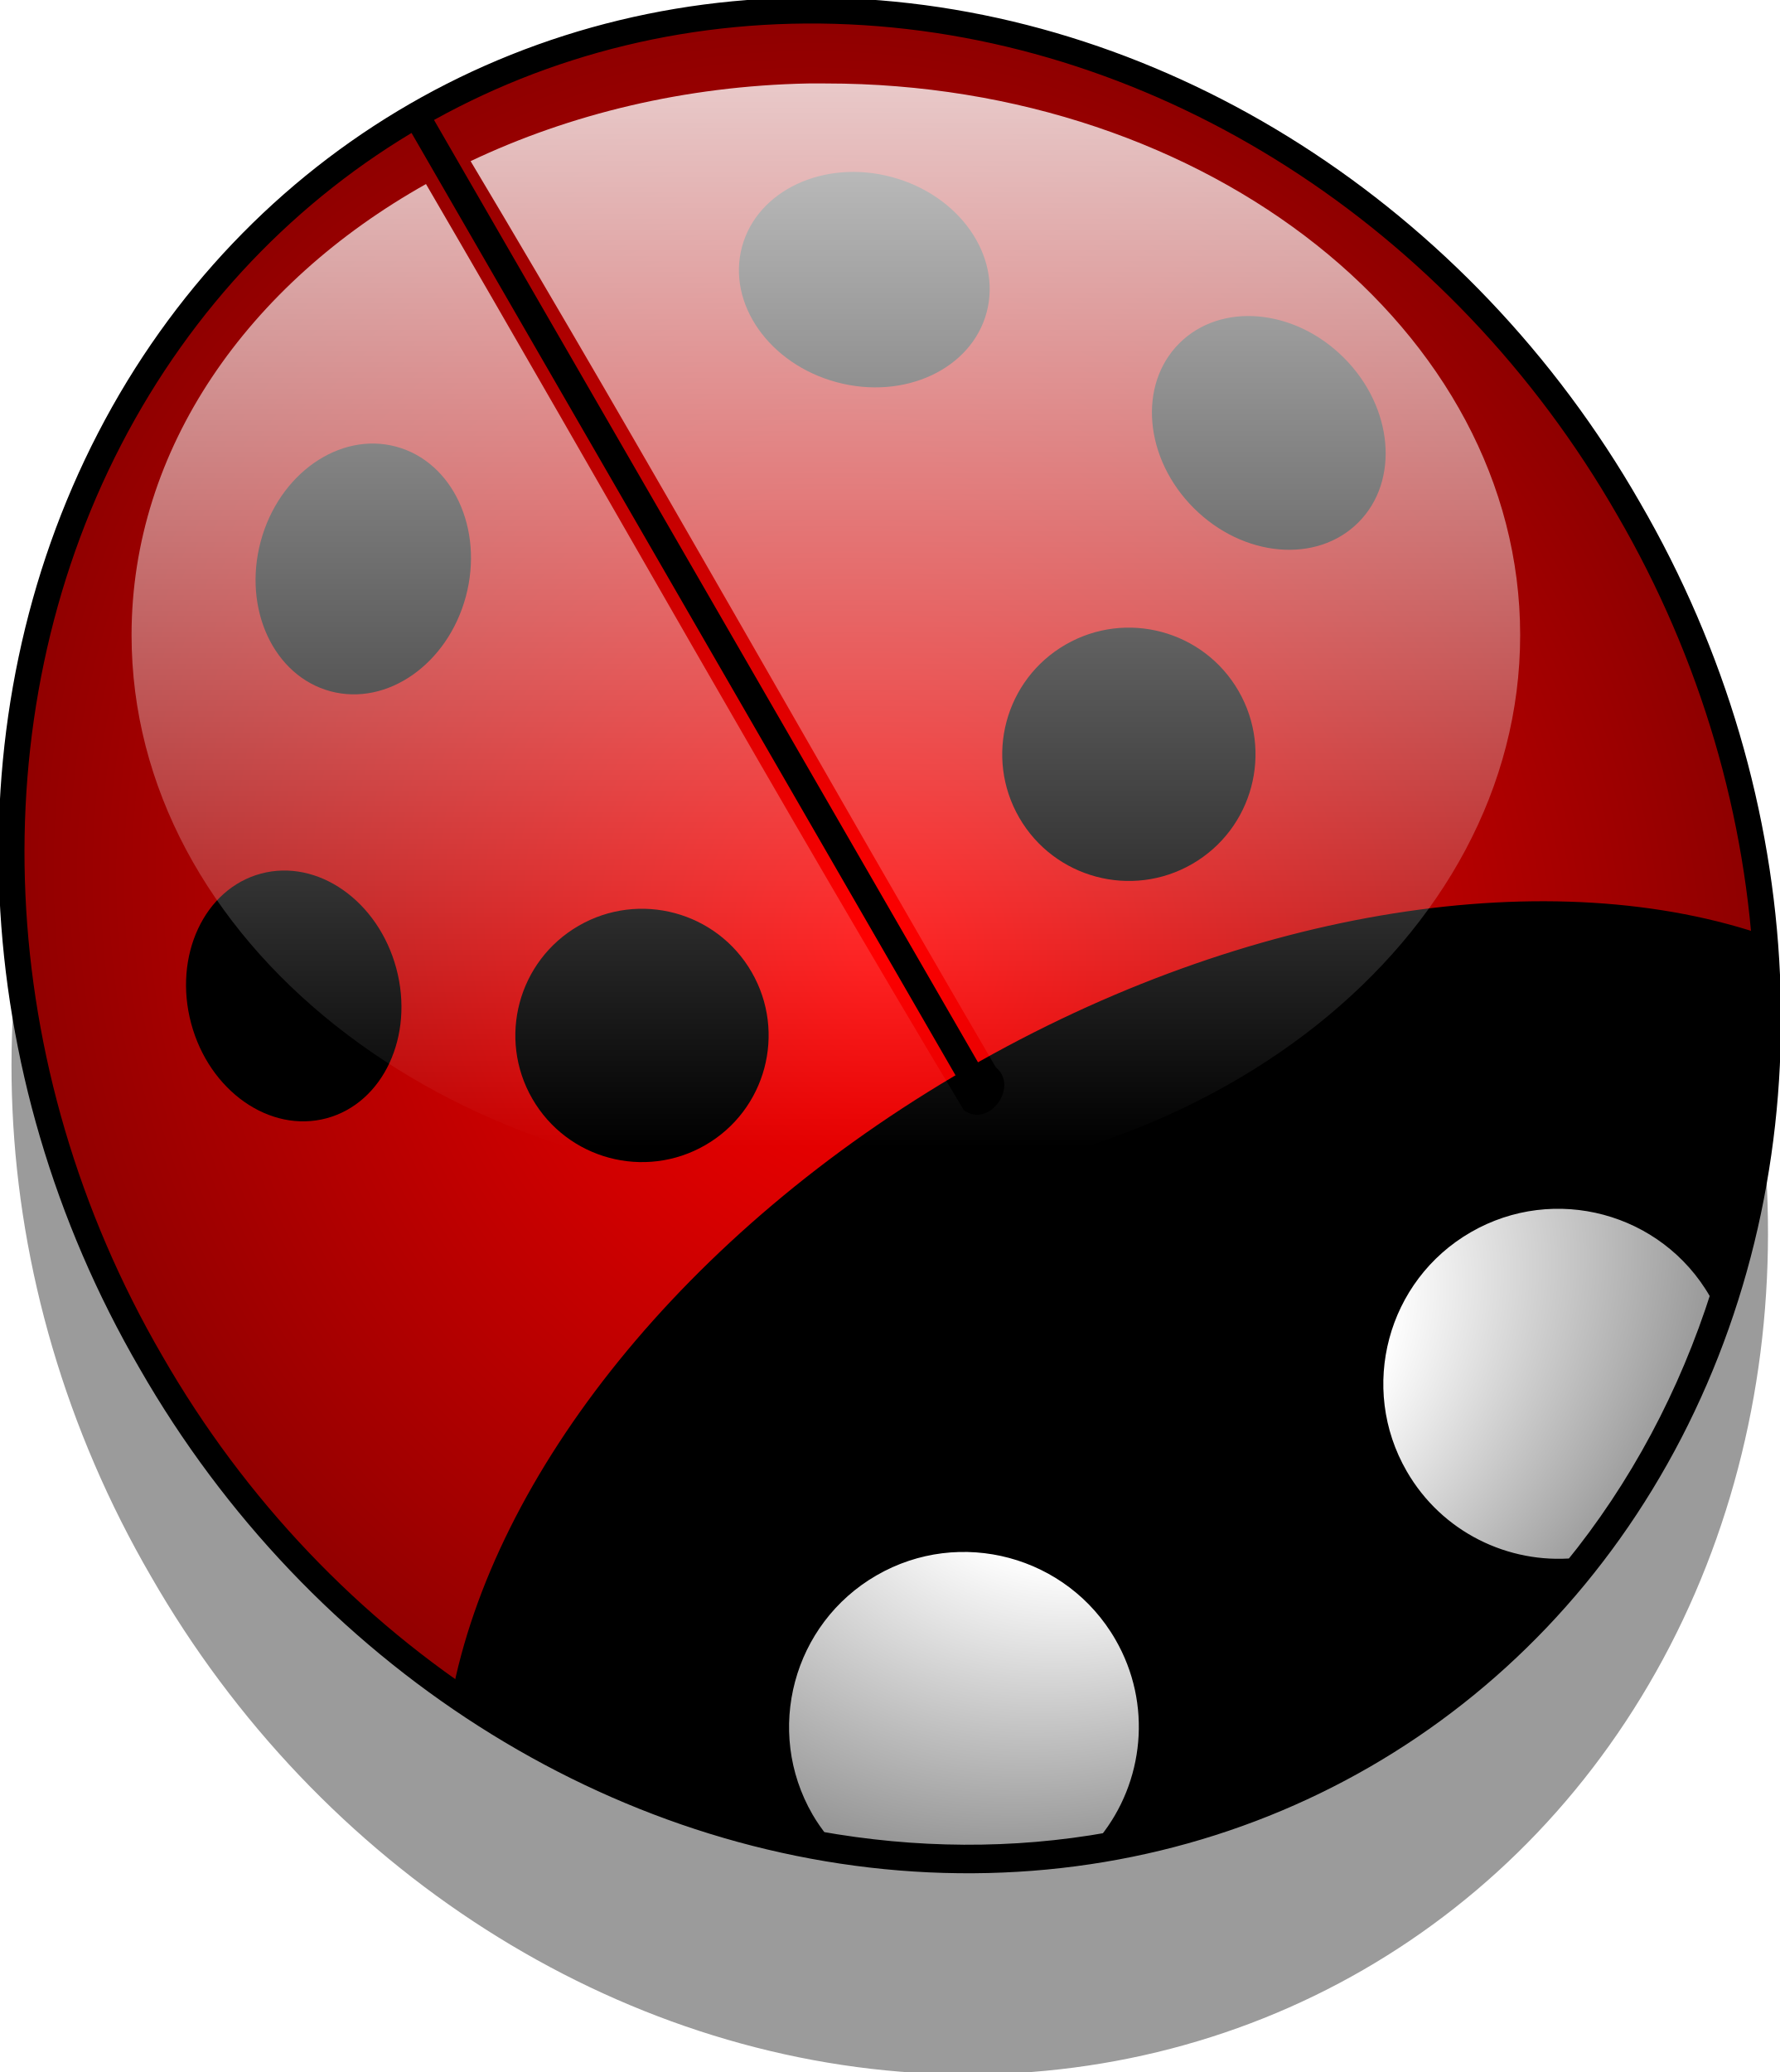
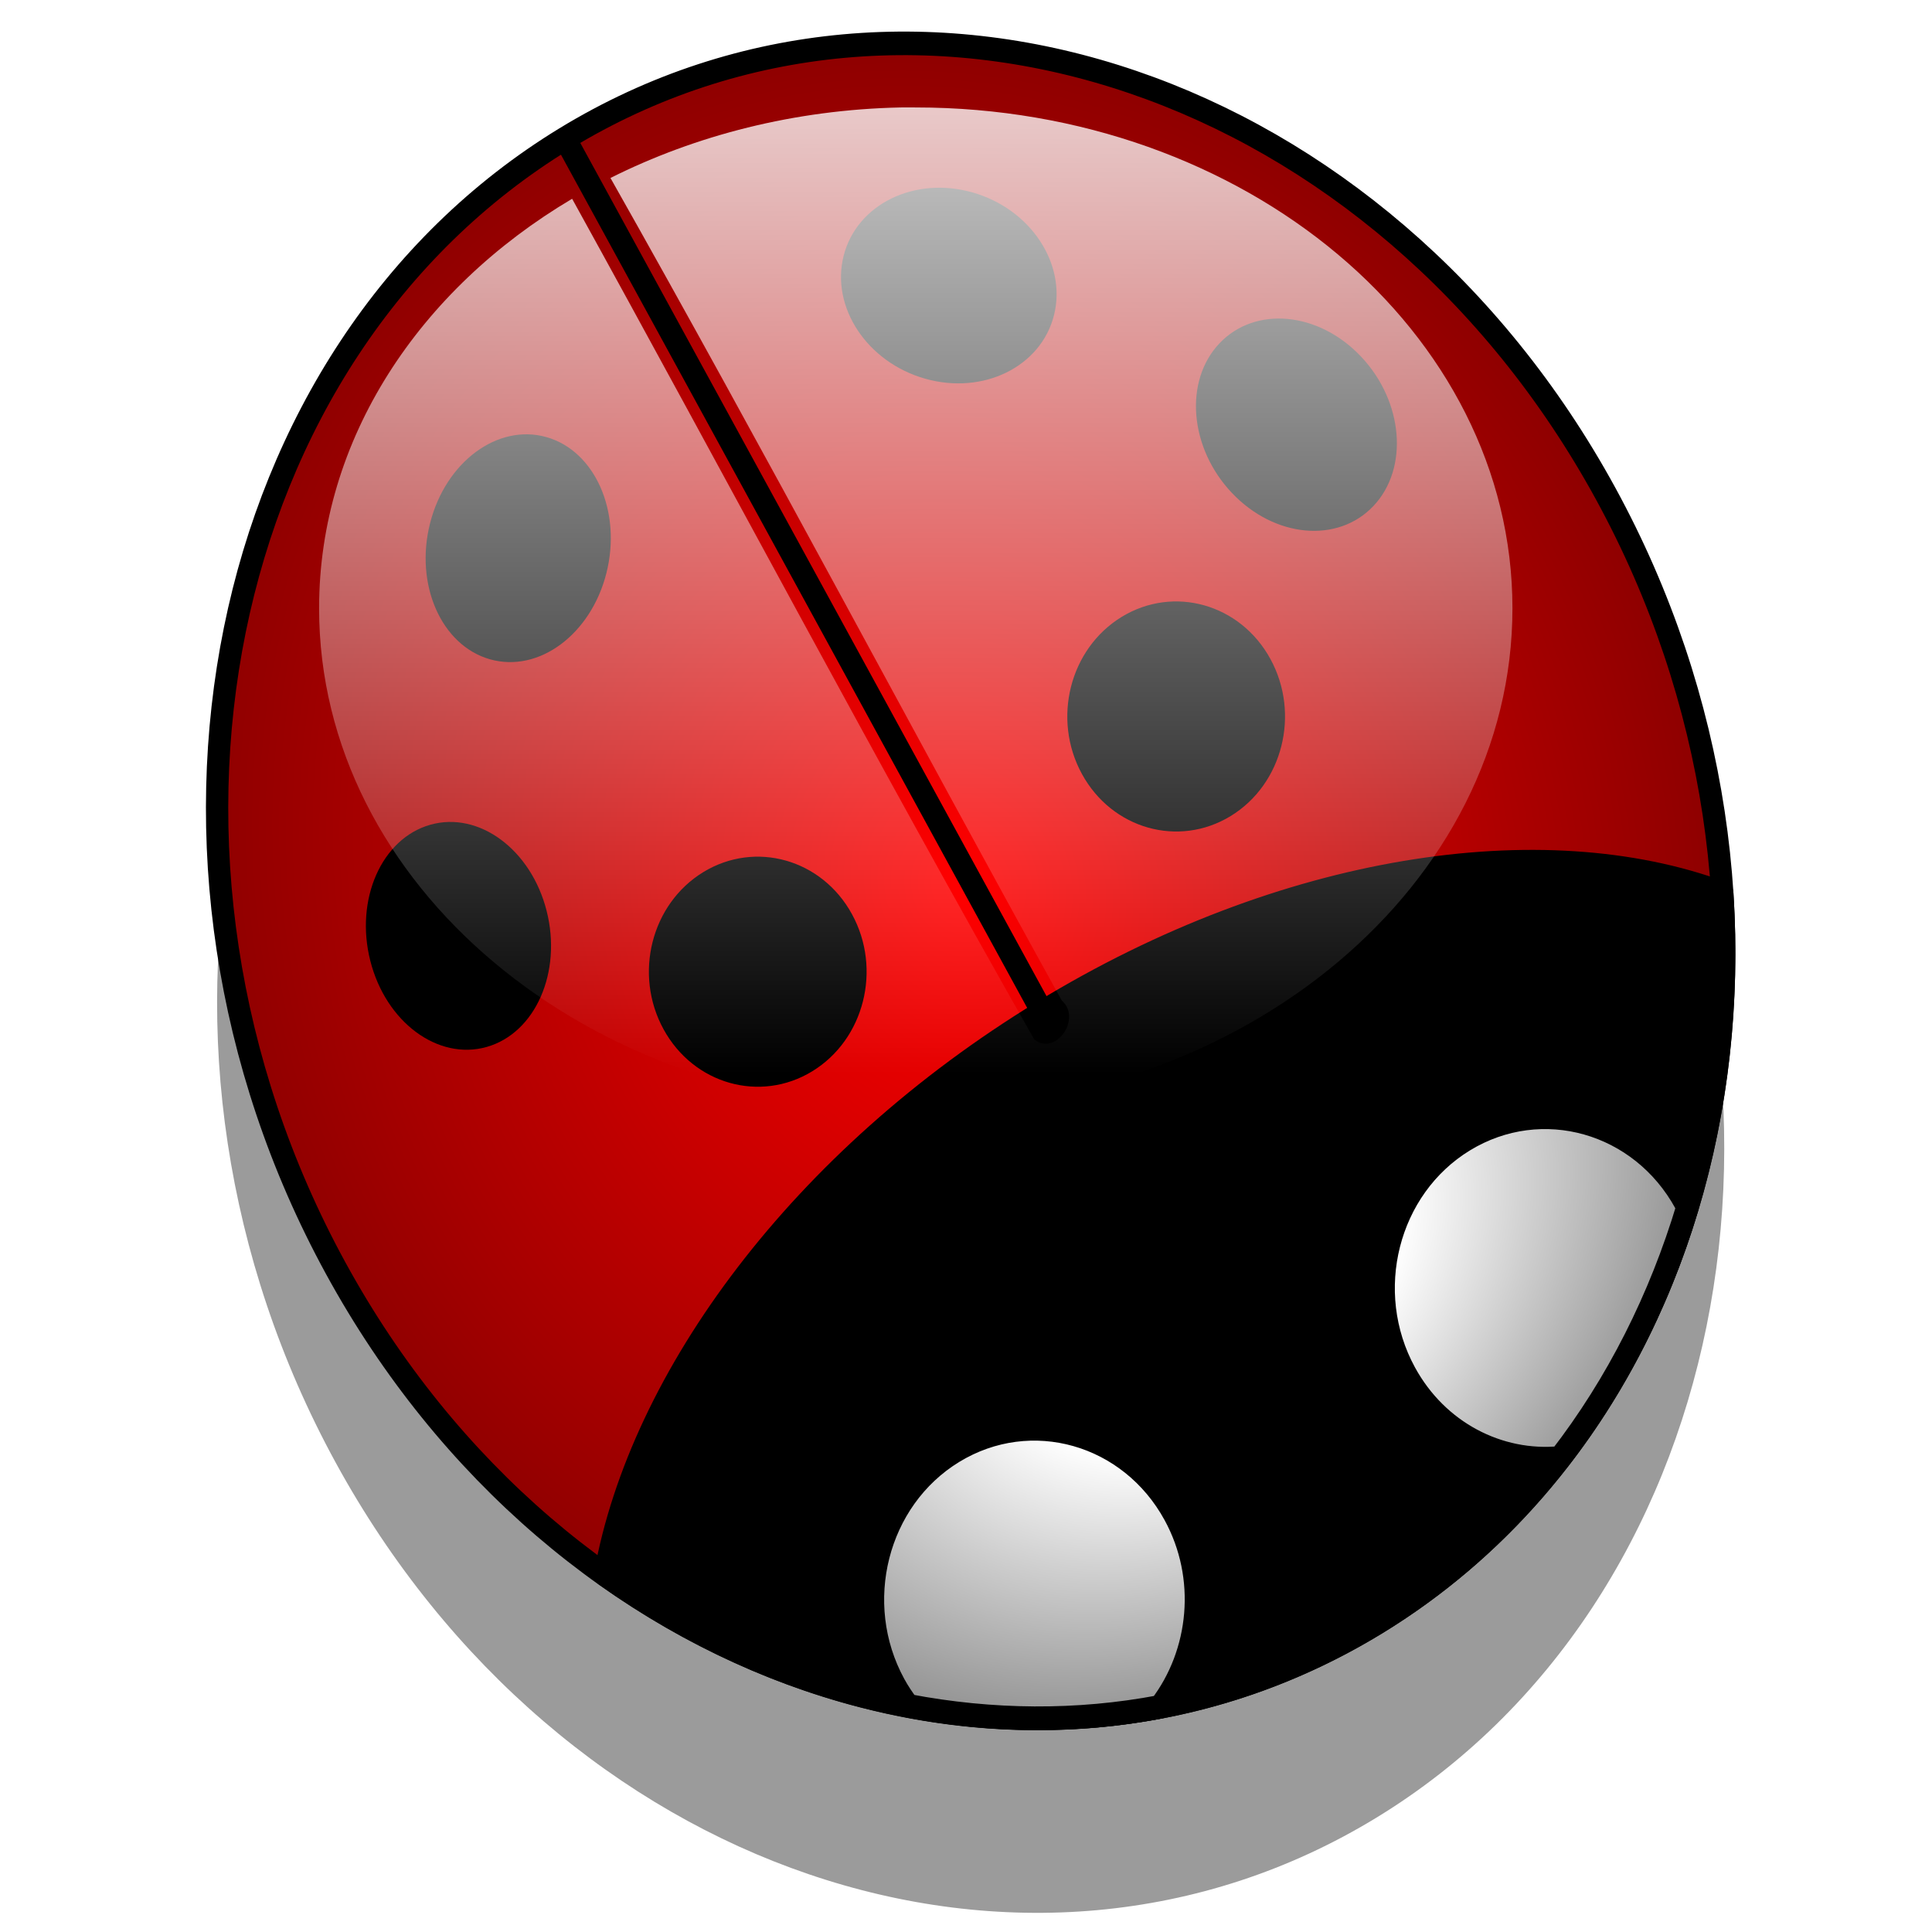
- <svg xmlns="http://www.w3.org/2000/svg" xmlns:xlink="http://www.w3.org/1999/xlink" version="1.0" width="274.249" height="319.274" id="svg2">
+ <svg xmlns="http://www.w3.org/2000/svg" xmlns:xlink="http://www.w3.org/1999/xlink" version="1.0" width="48" height="48" id="svg2">
  <defs id="defs4">
    <linearGradient id="linearGradient3271">
      <stop id="stop3273" style="stop-color:#ffffff;stop-opacity:1" offset="0" />
      <stop id="stop3289" style="stop-color:#ffffff;stop-opacity:1" offset="0.302" />
      <stop id="stop3275" style="stop-color:#4d4d4d;stop-opacity:1" offset="1" />
    </linearGradient>
    <linearGradient id="linearGradient3219">
      <stop id="stop3221" style="stop-color:#ff0000;stop-opacity:1" offset="0" />
      <stop id="stop3223" style="stop-color:#7f0000;stop-opacity:1" offset="1" />
    </linearGradient>
    <linearGradient id="linearGradient3199">
      <stop id="stop3201" style="stop-color:#ffffff;stop-opacity:1" offset="0" />
      <stop id="stop3203" style="stop-color:#ffffff;stop-opacity:0" offset="1" />
    </linearGradient>
    <linearGradient x1="423.972" y1="743.919" x2="423.972" y2="462.485" id="linearGradient3217" xlink:href="#linearGradient3199" gradientUnits="userSpaceOnUse" />
    <radialGradient cx="411.325" cy="565.319" r="104.493" fx="411.325" fy="565.319" id="radialGradient3225" xlink:href="#linearGradient3219" gradientUnits="userSpaceOnUse" gradientTransform="matrix(0,-1.239172,1.127507,1.6466265e-6,-212.9772,1086.089)" />
    <filter id="filter3267">
      <feGaussianBlur id="feGaussianBlur3269" stdDeviation="8.413" />
    </filter>
    <radialGradient cx="314.9" cy="491.28" r="83.844" fx="314.9" fy="491.28" id="radialGradient3287" xlink:href="#linearGradient3271" gradientUnits="userSpaceOnUse" gradientTransform="matrix(0.5904021,1.022606,-1.374039,0.7933017,843.2623,-174.7633)" />
    <linearGradient x1="423.972" y1="743.919" x2="423.972" y2="462.485" id="linearGradient3308" xlink:href="#linearGradient3199" gradientUnits="userSpaceOnUse" gradientTransform="matrix(0.9735216,0,0,-0.7064636,-100.7462,822.896)" />
    <linearGradient x1="423.972" y1="743.919" x2="423.972" y2="462.485" id="linearGradient3315" xlink:href="#linearGradient3199" gradientUnits="userSpaceOnUse" gradientTransform="matrix(0.8430944,-0.4867608,-0.3532318,-0.6118154,130.0535,983.77)" />
    <linearGradient x1="311" y1="313.362" x2="311" y2="521.443" id="linearGradient3327" xlink:href="#linearGradient3199" gradientUnits="userSpaceOnUse" gradientTransform="translate(2,-16)" />
    <linearGradient x1="311" y1="313.362" x2="311" y2="521.443" id="linearGradient3346" xlink:href="#linearGradient3199" gradientUnits="userSpaceOnUse" gradientTransform="translate(2,-16)" />
  </defs>
-   <g transform="translate(-177.7246,-328.514)" id="layer1">
-     <path d="M 528.798,576.444 A 102.927,113.943 0 1 1 322.945,576.444 A 102.927,113.943 0 1 1 528.798,576.444 z" transform="matrix(1.10629,-0.6387167,0.6384611,1.105847,-524.3277,140.2032)" id="path3348" style="opacity:1;fill:#000000;fill-opacity:0.392;fill-rule:nonzero;stroke:none;stroke-width:3.132;stroke-linecap:round;stroke-linejoin:round;stroke-miterlimit:4;stroke-dasharray:none;stroke-opacity:1" />
-     <path d="M 528.798,576.444 A 102.927,113.943 0 1 1 322.945,576.444 A 102.927,113.943 0 1 1 528.798,576.444 z" transform="matrix(1.10629,-0.6387167,0.6384611,1.105847,-524.3277,107.2032)" id="path2383" style="opacity:1;fill:url(#radialGradient3225);fill-opacity:1;fill-rule:nonzero;stroke:#000000;stroke-width:3.132;stroke-linecap:round;stroke-linejoin:round;stroke-miterlimit:4;stroke-dasharray:none;stroke-opacity:1" />
+   <g transform="matrix(0.138543,0,0,0.1463794,-19.50365,-47.30073)" id="layer1">
+     <path d="M 528.798,576.444 C 528.798,639.373 482.716,690.387 425.871,690.387 C 369.026,690.387 322.945,639.373 322.945,576.444 C 322.945,513.515 369.026,462.5 425.871,462.5 C 482.716,462.5 528.798,513.515 528.798,576.444 z" transform="matrix(1.10629,-0.6387167,0.6384611,1.105847,-524.3277,140.2032)" id="path3348" style="opacity:1;fill:#000000;fill-opacity:0.392;fill-rule:nonzero;stroke:none;stroke-width:3.132;stroke-linecap:round;stroke-linejoin:round;stroke-miterlimit:4;stroke-dasharray:none;stroke-opacity:1" />
+     <path d="M 528.798,576.444 C 528.798,639.373 482.716,690.387 425.871,690.387 C 369.026,690.387 322.945,639.373 322.945,576.444 C 322.945,513.515 369.026,462.5 425.871,462.5 C 482.716,462.5 528.798,513.515 528.798,576.444 z" transform="matrix(1.10629,-0.6387167,0.6384611,1.105847,-524.3277,107.2032)" id="path2383" style="opacity:1;fill:url(#radialGradient3225);fill-opacity:1;fill-rule:nonzero;stroke:#000000;stroke-width:3.132;stroke-linecap:round;stroke-linejoin:round;stroke-miterlimit:4;stroke-dasharray:none;stroke-opacity:1" />
    <path d="M 327.705,494.932 C 284.445,519.908 255.611,556.871 249.278,590.405 C 291.262,618.614 344.343,623.637 387.595,598.665 C 430.848,573.693 453.065,525.198 449.627,474.733 C 417.419,463.45 370.965,469.955 327.705,494.932 z" id="path2390" style="opacity:1;fill:#000000;fill-opacity:1;fill-rule:nonzero;stroke:#000000;stroke-width:4;stroke-linecap:round;stroke-linejoin:round;stroke-miterlimit:4;stroke-dasharray:none;stroke-opacity:1" />
    <path d="M 242.413,347.192 L 328.342,496.027" id="path2397" style="fill:none;fill-opacity:0.75;fill-rule:evenodd;stroke:#000000;stroke-width:4;stroke-linecap:round;stroke-linejoin:miter;stroke-miterlimit:4;stroke-dasharray:none;stroke-opacity:1" />
-     <path d="M 253.068,432.913 A 23.292,23.292 0 1 1 206.483,432.913 A 23.292,23.292 0 1 1 253.068,432.913 z" transform="matrix(0.4968859,-0.4968858,0.5924408,0.5924408,2.614281,252.9177)" id="path3173" style="opacity:1;fill:#000000;fill-opacity:1;fill-rule:nonzero;stroke:none;stroke-width:4;stroke-linecap:round;stroke-linejoin:round;stroke-miterlimit:4;stroke-dasharray:none;stroke-opacity:1" />
-     <path d="M 253.068,432.913 A 23.292,23.292 0 1 1 206.483,432.913 A 23.292,23.292 0 1 1 253.068,432.913 z" transform="matrix(0.1818728,-0.6787586,0.8092892,0.2168484,-81.21751,433.6904)" id="path3175" style="opacity:1;fill:#000000;fill-opacity:1;fill-rule:nonzero;stroke:none;stroke-width:4;stroke-linecap:round;stroke-linejoin:round;stroke-miterlimit:4;stroke-dasharray:none;stroke-opacity:1" />
-     <path d="M 253.068,432.913 A 23.292,23.292 0 1 1 206.483,432.913 A 23.292,23.292 0 1 1 253.068,432.913 z" transform="matrix(0.7255888,-0.4189189,0.4189189,0.7255888,3.619108,226.884)" id="path3177" style="opacity:1;fill:#000000;fill-opacity:1;fill-rule:nonzero;stroke:none;stroke-width:4;stroke-linecap:round;stroke-linejoin:round;stroke-miterlimit:4;stroke-dasharray:none;stroke-opacity:1" />
-     <path d="M 253.068,432.913 A 23.292,23.292 0 1 1 206.483,432.913 A 23.292,23.292 0 1 1 253.068,432.913 z" transform="matrix(-0.6787587,0.1818729,0.2168484,0.8092892,285.079,89.8366)" id="path3179" style="opacity:1;fill:#000000;fill-opacity:1;fill-rule:nonzero;stroke:none;stroke-width:4;stroke-linecap:round;stroke-linejoin:round;stroke-miterlimit:4;stroke-dasharray:none;stroke-opacity:1" />
-     <path d="M 253.068,432.913 A 23.292,23.292 0 1 1 206.483,432.913 A 23.292,23.292 0 1 1 253.068,432.913 z" transform="matrix(-0.6787586,-0.1818728,-0.2168484,0.8092892,483.5487,107.6225)" id="path3181" style="opacity:1;fill:#000000;fill-opacity:1;fill-rule:nonzero;stroke:none;stroke-width:4;stroke-linecap:round;stroke-linejoin:round;stroke-miterlimit:4;stroke-dasharray:none;stroke-opacity:1" />
-     <path d="M 253.068,432.913 A 23.292,23.292 0 1 1 206.483,432.913 A 23.292,23.292 0 1 1 253.068,432.913 z" transform="matrix(-0.7255888,0.4189189,0.4189189,0.7255888,262.0308,77.68999)" id="path3183" style="opacity:1;fill:#000000;fill-opacity:1;fill-rule:nonzero;stroke:none;stroke-width:4;stroke-linecap:round;stroke-linejoin:round;stroke-miterlimit:4;stroke-dasharray:none;stroke-opacity:1" />
+     <path d="M 253.068,432.913 C 253.073,445.781 242.643,456.215 229.775,456.215 C 216.908,456.215 206.478,445.781 206.483,432.913 C 206.478,420.045 216.908,409.611 229.775,409.611 C 242.643,409.611 253.073,420.045 253.068,432.913 L 253.068,432.913 z" transform="matrix(0.4968859,-0.4968858,0.5924408,0.5924408,2.614281,252.9177)" id="path3173" style="opacity:1;fill:#000000;fill-opacity:1;fill-rule:nonzero;stroke:none;stroke-width:4;stroke-linecap:round;stroke-linejoin:round;stroke-miterlimit:4;stroke-dasharray:none;stroke-opacity:1" />
+     <path d="M 253.068,432.913 C 253.073,445.781 242.643,456.215 229.775,456.215 C 216.908,456.215 206.478,445.781 206.483,432.913 C 206.478,420.045 216.908,409.611 229.775,409.611 C 242.643,409.611 253.073,420.045 253.068,432.913 L 253.068,432.913 z" transform="matrix(0.1818728,-0.6787586,0.8092892,0.2168484,-81.21751,433.6904)" id="path3175" style="opacity:1;fill:#000000;fill-opacity:1;fill-rule:nonzero;stroke:none;stroke-width:4;stroke-linecap:round;stroke-linejoin:round;stroke-miterlimit:4;stroke-dasharray:none;stroke-opacity:1" />
+     <path d="M 253.068,432.913 C 253.073,445.781 242.643,456.215 229.775,456.215 C 216.908,456.215 206.478,445.781 206.483,432.913 C 206.478,420.045 216.908,409.611 229.775,409.611 C 242.643,409.611 253.073,420.045 253.068,432.913 L 253.068,432.913 z" transform="matrix(0.7255888,-0.4189189,0.4189189,0.7255888,3.619108,226.884)" id="path3177" style="opacity:1;fill:#000000;fill-opacity:1;fill-rule:nonzero;stroke:none;stroke-width:4;stroke-linecap:round;stroke-linejoin:round;stroke-miterlimit:4;stroke-dasharray:none;stroke-opacity:1" />
+     <path d="M 253.068,432.913 C 253.073,445.781 242.643,456.215 229.775,456.215 C 216.908,456.215 206.478,445.781 206.483,432.913 C 206.478,420.045 216.908,409.611 229.775,409.611 C 242.643,409.611 253.073,420.045 253.068,432.913 L 253.068,432.913 z" transform="matrix(-0.6787587,0.1818729,0.2168484,0.8092892,285.079,89.8366)" id="path3179" style="opacity:1;fill:#000000;fill-opacity:1;fill-rule:nonzero;stroke:none;stroke-width:4;stroke-linecap:round;stroke-linejoin:round;stroke-miterlimit:4;stroke-dasharray:none;stroke-opacity:1" />
+     <path d="M 253.068,432.913 C 253.073,445.781 242.643,456.215 229.775,456.215 C 216.908,456.215 206.478,445.781 206.483,432.913 C 206.478,420.045 216.908,409.611 229.775,409.611 C 242.643,409.611 253.073,420.045 253.068,432.913 L 253.068,432.913 z" transform="matrix(-0.6787586,-0.1818728,-0.2168484,0.8092892,483.5487,107.6225)" id="path3181" style="opacity:1;fill:#000000;fill-opacity:1;fill-rule:nonzero;stroke:none;stroke-width:4;stroke-linecap:round;stroke-linejoin:round;stroke-miterlimit:4;stroke-dasharray:none;stroke-opacity:1" />
+     <path d="M 253.068,432.913 C 253.073,445.781 242.643,456.215 229.775,456.215 C 216.908,456.215 206.478,445.781 206.483,432.913 C 206.478,420.045 216.908,409.611 229.775,409.611 C 242.643,409.611 253.073,420.045 253.068,432.913 L 253.068,432.913 z" transform="matrix(-0.7255888,0.4189189,0.4189189,0.7255888,262.0308,77.68999)" id="path3183" style="opacity:1;fill:#000000;fill-opacity:1;fill-rule:nonzero;stroke:none;stroke-width:4;stroke-linecap:round;stroke-linejoin:round;stroke-miterlimit:4;stroke-dasharray:none;stroke-opacity:1" />
    <path d="M 311.811,569.529 C 297.968,577.521 293.215,595.257 301.208,609.101 C 301.941,610.371 302.775,611.549 303.662,612.664 C 318.657,615.366 333.917,615.511 348.796,612.839 C 356.098,603.792 357.516,590.817 351.356,580.148 C 343.364,566.304 325.654,561.536 311.811,569.529 z M 403.393,516.654 C 389.55,524.646 384.798,542.382 392.79,556.226 C 398.62,566.323 409.628,571.584 420.533,570.591 C 430.758,558.073 438.436,543.615 443.376,528.03 C 443.239,527.775 443.111,527.509 442.965,527.257 C 434.973,513.414 417.237,508.661 403.393,516.654 z" id="path3194" style="opacity:1;fill:url(#radialGradient3287);fill-opacity:1;fill-rule:nonzero;stroke:#000000;stroke-width:4;stroke-linecap:round;stroke-linejoin:round;stroke-miterlimit:4;stroke-dasharray:none;stroke-opacity:1" />
    <path d="M 302.25,341.375 C 283.284,341.757 265.532,346.094 250.25,353.344 C 277.802,399.469 304.055,446.539 331.188,492.969 C 334.836,495.952 330.125,502.462 326.25,499.562 C 297.972,452.482 271.079,404.381 243.375,356.875 C 215.926,372.268 198,397.673 198,426.375 C 198,473.295 245.936,511.375 305,511.375 C 364.064,511.375 412,473.295 412,426.375 C 412,379.455 364.064,341.375 305,341.375 C 304.077,341.375 303.167,341.357 302.25,341.375 z" id="path3317" style="opacity:1;fill:url(#linearGradient3346);fill-opacity:1;fill-rule:nonzero;stroke:none;stroke-width:4;stroke-linecap:round;stroke-linejoin:round;stroke-miterlimit:4;stroke-dasharray:none;stroke-opacity:1" />
  </g>
</svg>
